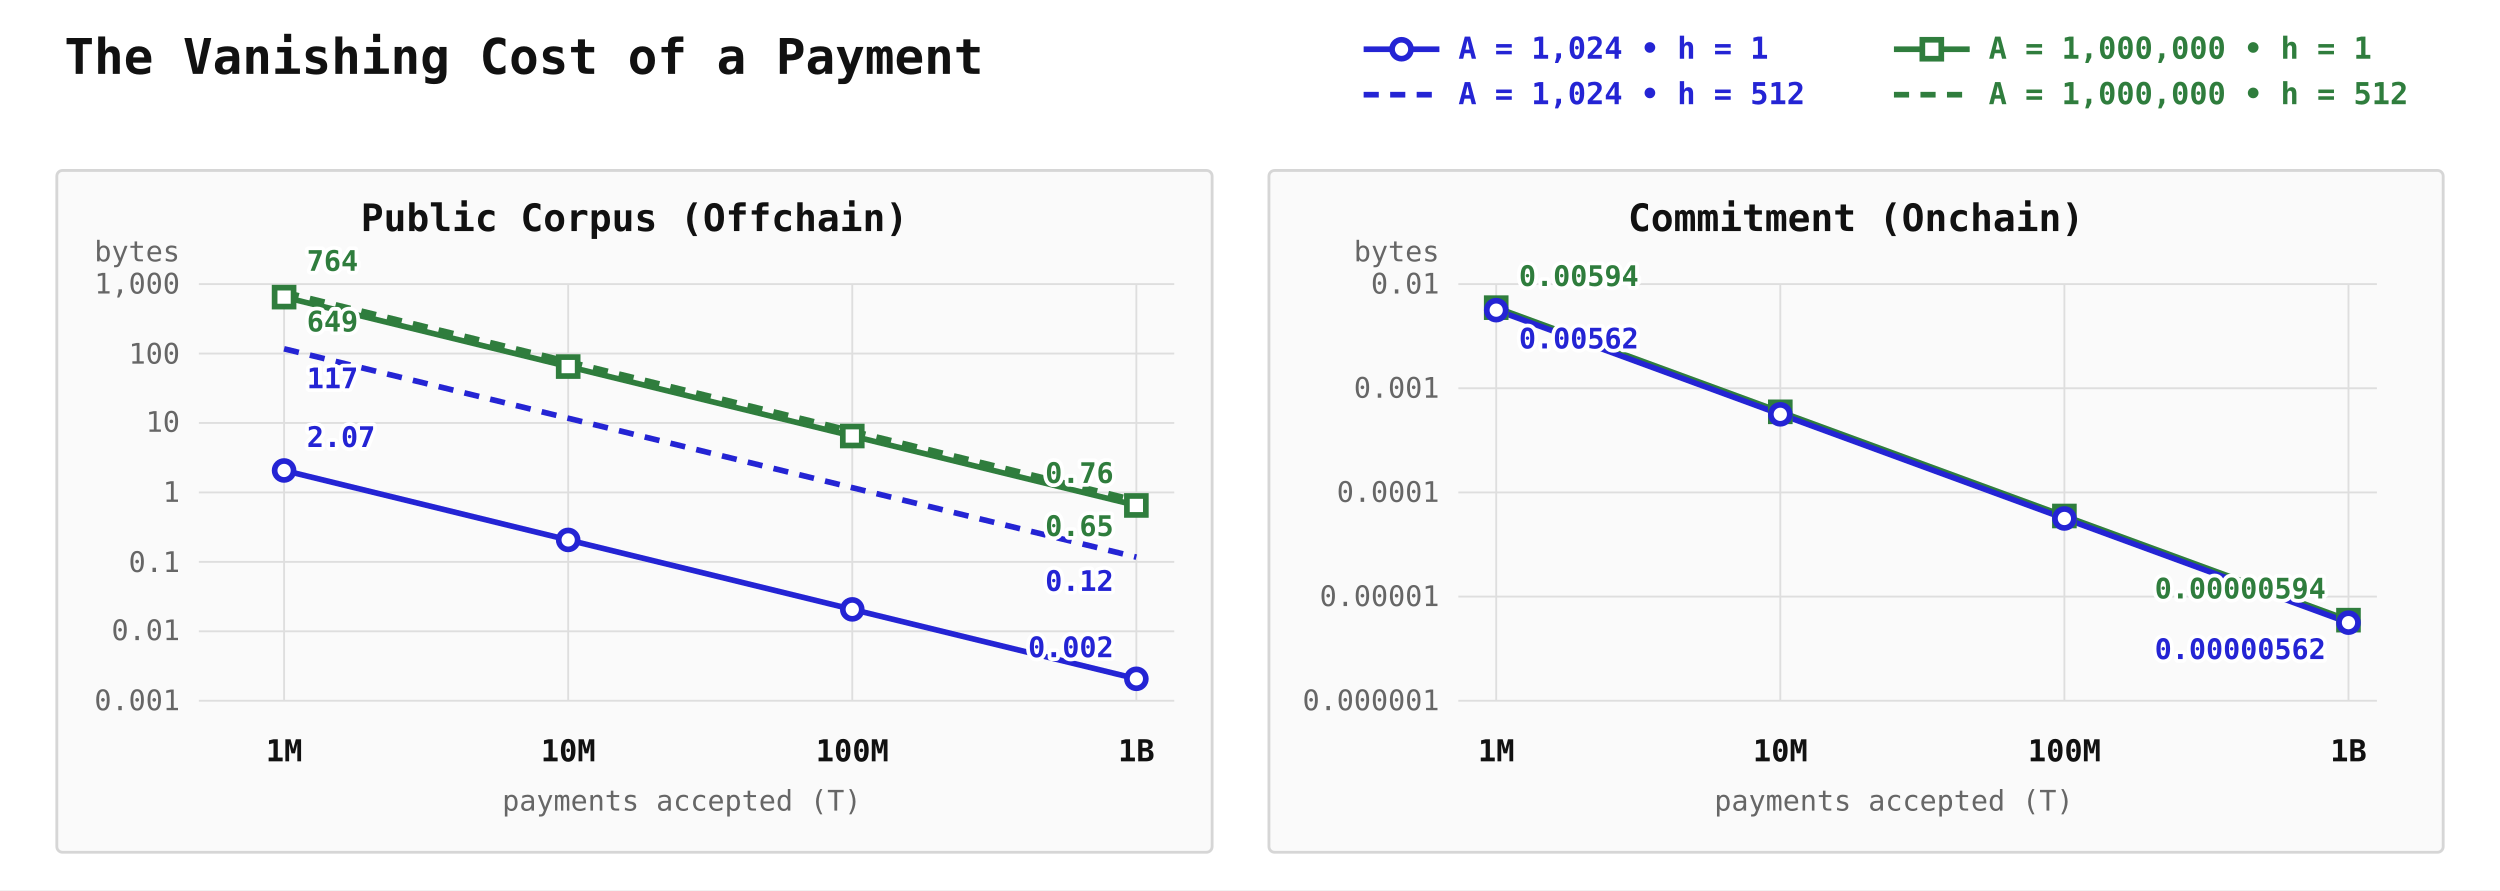
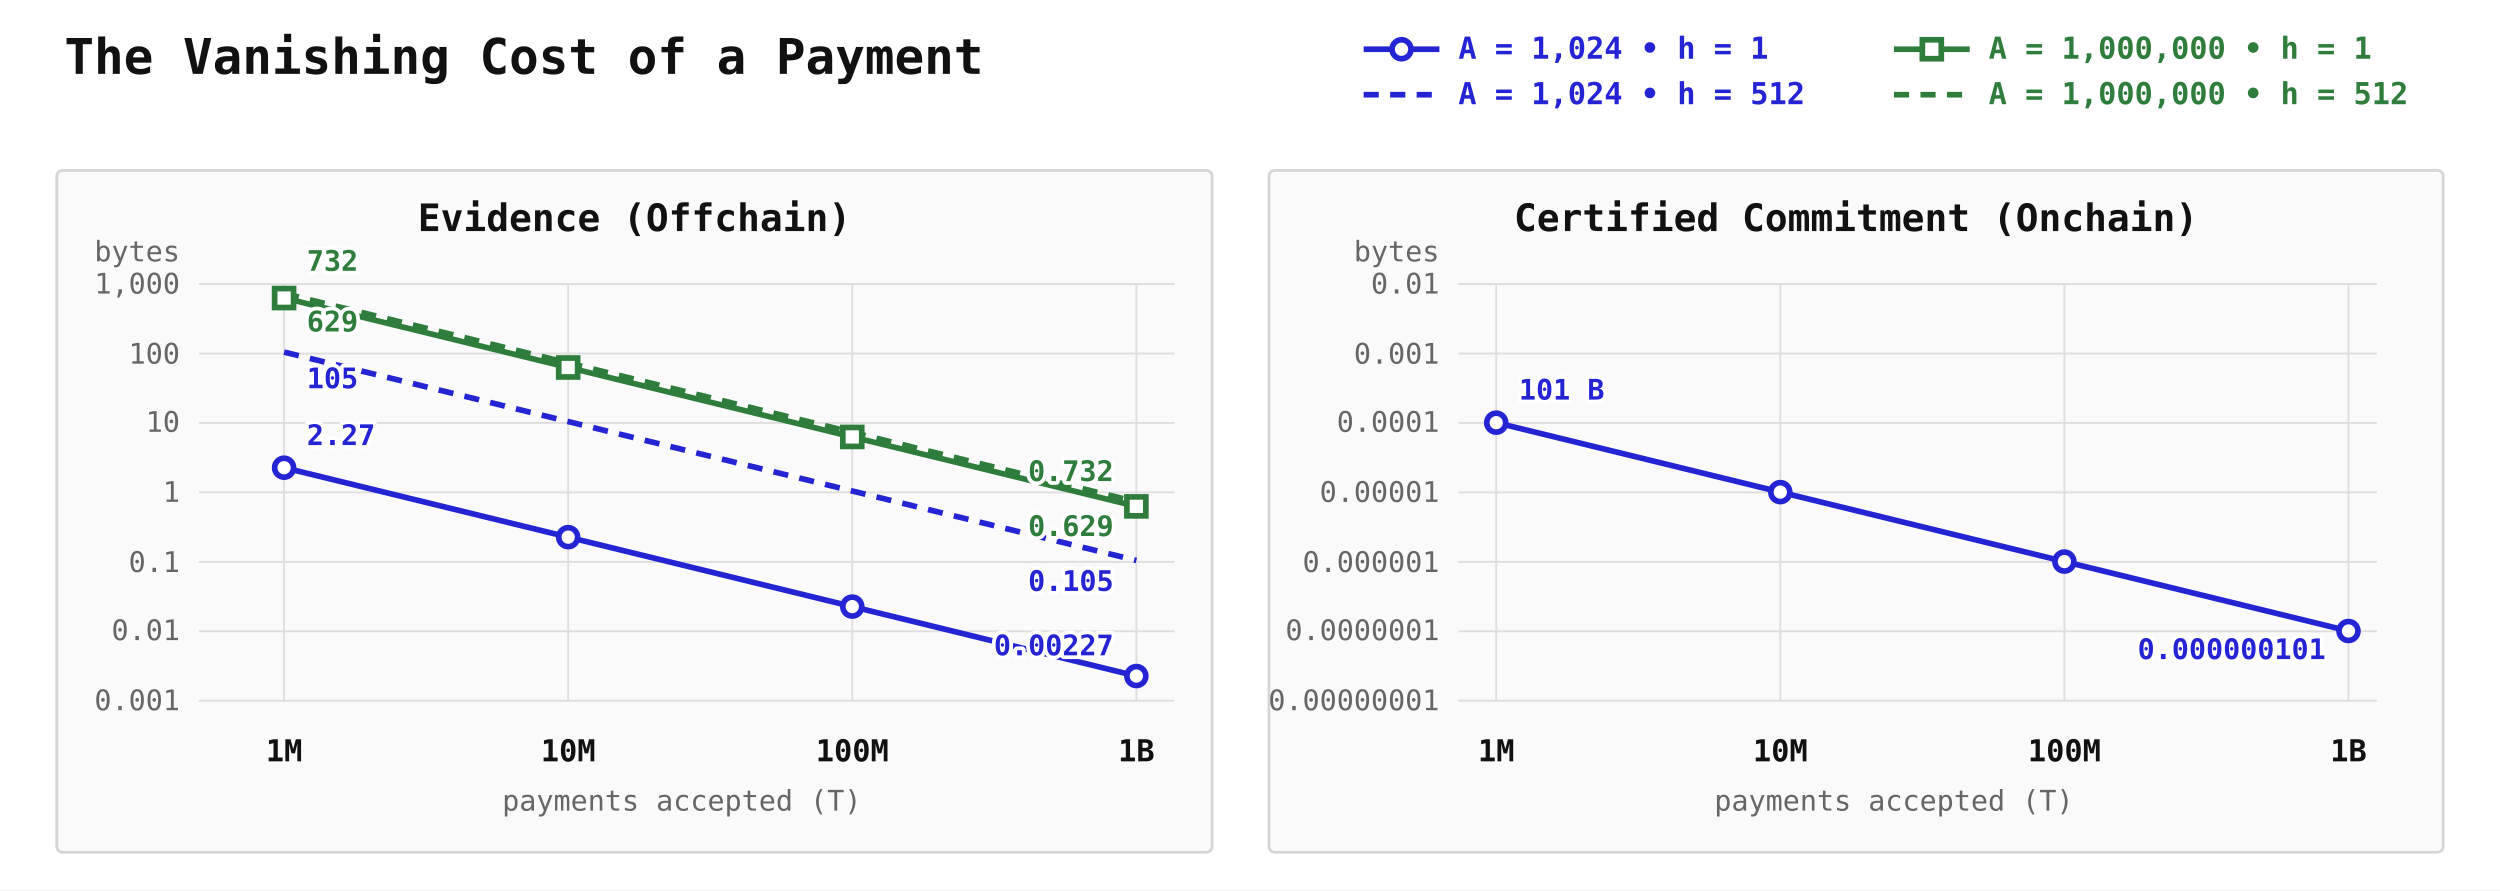
<svg xmlns="http://www.w3.org/2000/svg" viewBox="0 0 1320 470">
  <rect width="1320" height="470" fill="#fff" />
  <style>
    text { font-family: ui-monospace, SFMono-Regular, Menlo, Monaco, Consolas, monospace; }
    .title { font-size: 26px; font-weight: 700; fill: #111; }
    .panel-title { font-size: 20px; font-weight: 700; fill: #111; text-anchor: middle; }
    .axis { font-size: 15px; fill: #666; }
    .axis-strong { font-size: 16px; font-weight: 700; fill: #111; }
    .value { font-size: 15px; font-weight: 700; paint-order: stroke; stroke: #fff; stroke-width: 4px; stroke-linejoin: round; }
    .grid { stroke: #dedede; stroke-width: 1; }
    .frame { fill: #fafafa; stroke: #d6d6d6; stroke-width: 1.5; }
    .blue { stroke: #2424d4; fill: none; }
    .green { stroke: #2f7d3d; fill: none; }
    .blue-text { fill: #2424d4; }
    .green-text { fill: #2f7d3d; }
    .series { stroke-width: 3; }
    .dashed { stroke-dasharray: 8 6; }
  </style>
  <text class="title" x="34" y="39">The Vanishing Cost of a Payment</text>
  <line class="blue series" x1="720" y1="26" x2="760" y2="26" />
  <circle cx="740" cy="26" r="5" fill="#fff" stroke="#2424d4" stroke-width="3" />
  <text class="axis-strong blue-text" x="770" y="31">A = 1,024 • h = 1</text>
  <line class="green series" x1="1000" y1="26" x2="1040" y2="26" />
  <rect x="1015" y="21" width="10" height="10" fill="#fff" stroke="#2f7d3d" stroke-width="3" />
  <text class="axis-strong green-text" x="1050" y="31">A = 1,000,000 • h = 1</text>
  <line class="blue series dashed" x1="720" y1="50" x2="760" y2="50" />
  <text class="axis-strong blue-text" x="770" y="55">A = 1,024 • h = 512</text>
  <line class="green series dashed" x1="1000" y1="50" x2="1040" y2="50" />
  <text class="axis-strong green-text" x="1050" y="55">A = 1,000,000 • h = 512</text>
  <rect class="frame" x="30" y="90" width="610" height="360" rx="3" />
-   <text class="panel-title" x="335" y="122">Public Corpus (Offchain)</text>
+   <text class="panel-title" x="335" y="122">Evidence (Offchain)</text>
  <text class="axis" x="95" y="138" text-anchor="end">bytes</text>
  <line class="grid" x1="105" y1="150" x2="620" y2="150" />
  <line class="grid" x1="105" y1="186.67" x2="620" y2="186.67" />
  <line class="grid" x1="105" y1="223.33" x2="620" y2="223.33" />
  <line class="grid" x1="105" y1="260" x2="620" y2="260" />
  <line class="grid" x1="105" y1="296.67" x2="620" y2="296.67" />
  <line class="grid" x1="105" y1="333.33" x2="620" y2="333.33" />
  <line class="grid" x1="105" y1="370" x2="620" y2="370" />
  <line class="grid" x1="150" y1="150" x2="150" y2="370" />
  <line class="grid" x1="300" y1="150" x2="300" y2="370" />
  <line class="grid" x1="450" y1="150" x2="450" y2="370" />
  <line class="grid" x1="600" y1="150" x2="600" y2="370" />
  <text class="axis" x="95" y="155" text-anchor="end">1,000</text>
  <text class="axis" x="95" y="192" text-anchor="end">100</text>
  <text class="axis" x="95" y="228" text-anchor="end">10</text>
  <text class="axis" x="95" y="265" text-anchor="end">1</text>
  <text class="axis" x="95" y="302" text-anchor="end">0.1</text>
  <text class="axis" x="95" y="338" text-anchor="end">0.01</text>
  <text class="axis" x="95" y="375" text-anchor="end">0.001</text>
  <text class="axis-strong" x="150" y="402" text-anchor="middle">1M</text>
  <text class="axis-strong" x="300" y="402" text-anchor="middle">10M</text>
  <text class="axis-strong" x="450" y="402" text-anchor="middle">100M</text>
  <text class="axis-strong" x="600" y="402" text-anchor="middle">1B</text>
  <text class="axis" x="360" y="428" text-anchor="middle">payments accepted (T)</text>
-   <path class="green series" d="M150 156.88 L300 193.55 L450 230.22 L600 266.88" />
-   <path class="green series dashed" d="M150 154.29 L300 190.95 L450 227.62 L600 264.29" />
-   <path class="blue series" d="M150 248.41 L300 285.08 L450 321.75 L600 358.41" />
-   <path class="blue series dashed" d="M150 184.17 L300 220.83 L450 257.50 L600 294.17" />
-   <circle cx="150" cy="248.41" r="5" fill="#fff" stroke="#2424d4" stroke-width="3" />
-   <circle cx="300" cy="285.08" r="5" fill="#fff" stroke="#2424d4" stroke-width="3" />
-   <circle cx="450" cy="321.75" r="5" fill="#fff" stroke="#2424d4" stroke-width="3" />
-   <circle cx="600" cy="358.41" r="5" fill="#fff" stroke="#2424d4" stroke-width="3" />
-   <rect x="145" y="151.88" width="10" height="10" fill="#fff" stroke="#2f7d3d" stroke-width="3" />
-   <rect x="295" y="188.55" width="10" height="10" fill="#fff" stroke="#2f7d3d" stroke-width="3" />
-   <rect x="445" y="225.22" width="10" height="10" fill="#fff" stroke="#2f7d3d" stroke-width="3" />
-   <rect x="595" y="261.88" width="10" height="10" fill="#fff" stroke="#2f7d3d" stroke-width="3" />
-   <text class="value green-text" x="162" y="143">764</text>
-   <text class="value green-text" x="162" y="175">649</text>
-   <text class="value blue-text" x="162" y="205">117</text>
-   <text class="value blue-text" x="162" y="236">2.07</text>
-   <text class="value green-text" x="588" y="255" text-anchor="end">0.76</text>
-   <text class="value green-text" x="588" y="283" text-anchor="end">0.65</text>
-   <text class="value blue-text" x="588" y="312" text-anchor="end">0.12</text>
-   <text class="value blue-text" x="588" y="347" text-anchor="end">0.002</text>
+   <path class="green series" d="M150 157.37 L300 194.04 L450 230.70 L600 267.37" />
+   <path class="green series dashed" d="M150 154.97 L300 191.64 L450 228.30 L600 264.97" />
+   <path class="blue series" d="M150 246.95 L300 283.62 L450 320.28 L600 356.95" />
+   <path class="blue series dashed" d="M150 185.92 L300 222.59 L450 259.25 L600 295.92" />
+   <circle cx="150" cy="246.95" r="5" fill="#fff" stroke="#2424d4" stroke-width="3" />
+   <circle cx="300" cy="283.62" r="5" fill="#fff" stroke="#2424d4" stroke-width="3" />
+   <circle cx="450" cy="320.28" r="5" fill="#fff" stroke="#2424d4" stroke-width="3" />
+   <circle cx="600" cy="356.95" r="5" fill="#fff" stroke="#2424d4" stroke-width="3" />
+   <rect x="145" y="152.37" width="10" height="10" fill="#fff" stroke="#2f7d3d" stroke-width="3" />
+   <rect x="295" y="189.04" width="10" height="10" fill="#fff" stroke="#2f7d3d" stroke-width="3" />
+   <rect x="445" y="225.70" width="10" height="10" fill="#fff" stroke="#2f7d3d" stroke-width="3" />
+   <rect x="595" y="262.37" width="10" height="10" fill="#fff" stroke="#2f7d3d" stroke-width="3" />
+   <text class="value green-text" x="162" y="143">732</text>
+   <text class="value green-text" x="162" y="175">629</text>
+   <text class="value blue-text" x="162" y="205">105</text>
+   <text class="value blue-text" x="162" y="235">2.27</text>
+   <text class="value green-text" x="588" y="254" text-anchor="end">0.732</text>
+   <text class="value green-text" x="588" y="283" text-anchor="end">0.629</text>
+   <text class="value blue-text" x="588" y="312" text-anchor="end">0.105</text>
+   <text class="value blue-text" x="588" y="346" text-anchor="end">0.00227</text>
  <rect class="frame" x="670" y="90" width="620" height="360" rx="3" />
-   <text class="panel-title" x="980" y="122">Commitment (Onchain)</text>
+   <text class="panel-title" x="980" y="122">Certified Commitment (Onchain)</text>
  <text class="axis" x="760" y="138" text-anchor="end">bytes</text>
  <line class="grid" x1="770" y1="150" x2="1255" y2="150" />
-   <line class="grid" x1="770" y1="205" x2="1255" y2="205" />
+   <line class="grid" x1="770" y1="186.67" x2="1255" y2="186.67" />
+   <line class="grid" x1="770" y1="223.33" x2="1255" y2="223.33" />
  <line class="grid" x1="770" y1="260" x2="1255" y2="260" />
-   <line class="grid" x1="770" y1="315" x2="1255" y2="315" />
+   <line class="grid" x1="770" y1="296.67" x2="1255" y2="296.67" />
+   <line class="grid" x1="770" y1="333.33" x2="1255" y2="333.33" />
  <line class="grid" x1="770" y1="370" x2="1255" y2="370" />
  <line class="grid" x1="790" y1="150" x2="790" y2="370" />
  <line class="grid" x1="940" y1="150" x2="940" y2="370" />
  <line class="grid" x1="1090" y1="150" x2="1090" y2="370" />
  <line class="grid" x1="1240" y1="150" x2="1240" y2="370" />
  <text class="axis" x="760" y="155" text-anchor="end">0.01</text>
-   <text class="axis" x="760" y="210" text-anchor="end">0.001</text>
-   <text class="axis" x="760" y="265" text-anchor="end">0.0001</text>
-   <text class="axis" x="760" y="320" text-anchor="end">0.00001</text>
-   <text class="axis" x="760" y="375" text-anchor="end">0.000001</text>
+   <text class="axis" x="760" y="192" text-anchor="end">0.001</text>
+   <text class="axis" x="760" y="228" text-anchor="end">0.0001</text>
+   <text class="axis" x="760" y="265" text-anchor="end">0.00001</text>
+   <text class="axis" x="760" y="302" text-anchor="end">0.000001</text>
+   <text class="axis" x="760" y="338" text-anchor="end">0.0000001</text>
+   <text class="axis" x="760" y="375" text-anchor="end">0.00000001</text>
  <text class="axis-strong" x="790" y="402" text-anchor="middle">1M</text>
  <text class="axis-strong" x="940" y="402" text-anchor="middle">10M</text>
  <text class="axis-strong" x="1090" y="402" text-anchor="middle">100M</text>
  <text class="axis-strong" x="1240" y="402" text-anchor="middle">1B</text>
  <text class="axis" x="1000" y="428" text-anchor="middle">payments accepted (T)</text>
-   <path class="green series" d="M790 162.44 L940 217.44 L1090 272.44 L1240 327.44" />
-   <path class="blue series" d="M790 163.76 L940 218.76 L1090 273.76 L1240 328.76" />
-   <rect x="785" y="157.44" width="10" height="10" fill="#fff" stroke="#2f7d3d" stroke-width="3" />
-   <rect x="935" y="212.44" width="10" height="10" fill="#fff" stroke="#2f7d3d" stroke-width="3" />
-   <rect x="1085" y="267.44" width="10" height="10" fill="#fff" stroke="#2f7d3d" stroke-width="3" />
-   <rect x="1235" y="322.44" width="10" height="10" fill="#fff" stroke="#2f7d3d" stroke-width="3" />
-   <circle cx="790" cy="163.76" r="5" fill="#fff" stroke="#2424d4" stroke-width="3" />
-   <circle cx="940" cy="218.76" r="5" fill="#fff" stroke="#2424d4" stroke-width="3" />
-   <circle cx="1090" cy="273.76" r="5" fill="#fff" stroke="#2424d4" stroke-width="3" />
-   <circle cx="1240" cy="328.76" r="5" fill="#fff" stroke="#2424d4" stroke-width="3" />
-   <text class="value green-text" x="802" y="151">0.00594</text>
-   <text class="value blue-text" x="802" y="184">0.00562</text>
-   <text class="value green-text" x="1228" y="316" text-anchor="end">0.00000594</text>
-   <text class="value blue-text" x="1228" y="348" text-anchor="end">0.00000562</text>
+   <path class="blue series" d="M790 223.17 L940 259.84 L1090 296.51 L1240 333.17" />
+   <circle cx="790" cy="223.17" r="5" fill="#fff" stroke="#2424d4" stroke-width="3" />
+   <circle cx="940" cy="259.84" r="5" fill="#fff" stroke="#2424d4" stroke-width="3" />
+   <circle cx="1090" cy="296.51" r="5" fill="#fff" stroke="#2424d4" stroke-width="3" />
+   <circle cx="1240" cy="333.17" r="5" fill="#fff" stroke="#2424d4" stroke-width="3" />
+   <text class="value blue-text" x="802" y="211">101 B</text>
+   <text class="value blue-text" x="1228" y="348" text-anchor="end">0.000000101</text>
</svg>
